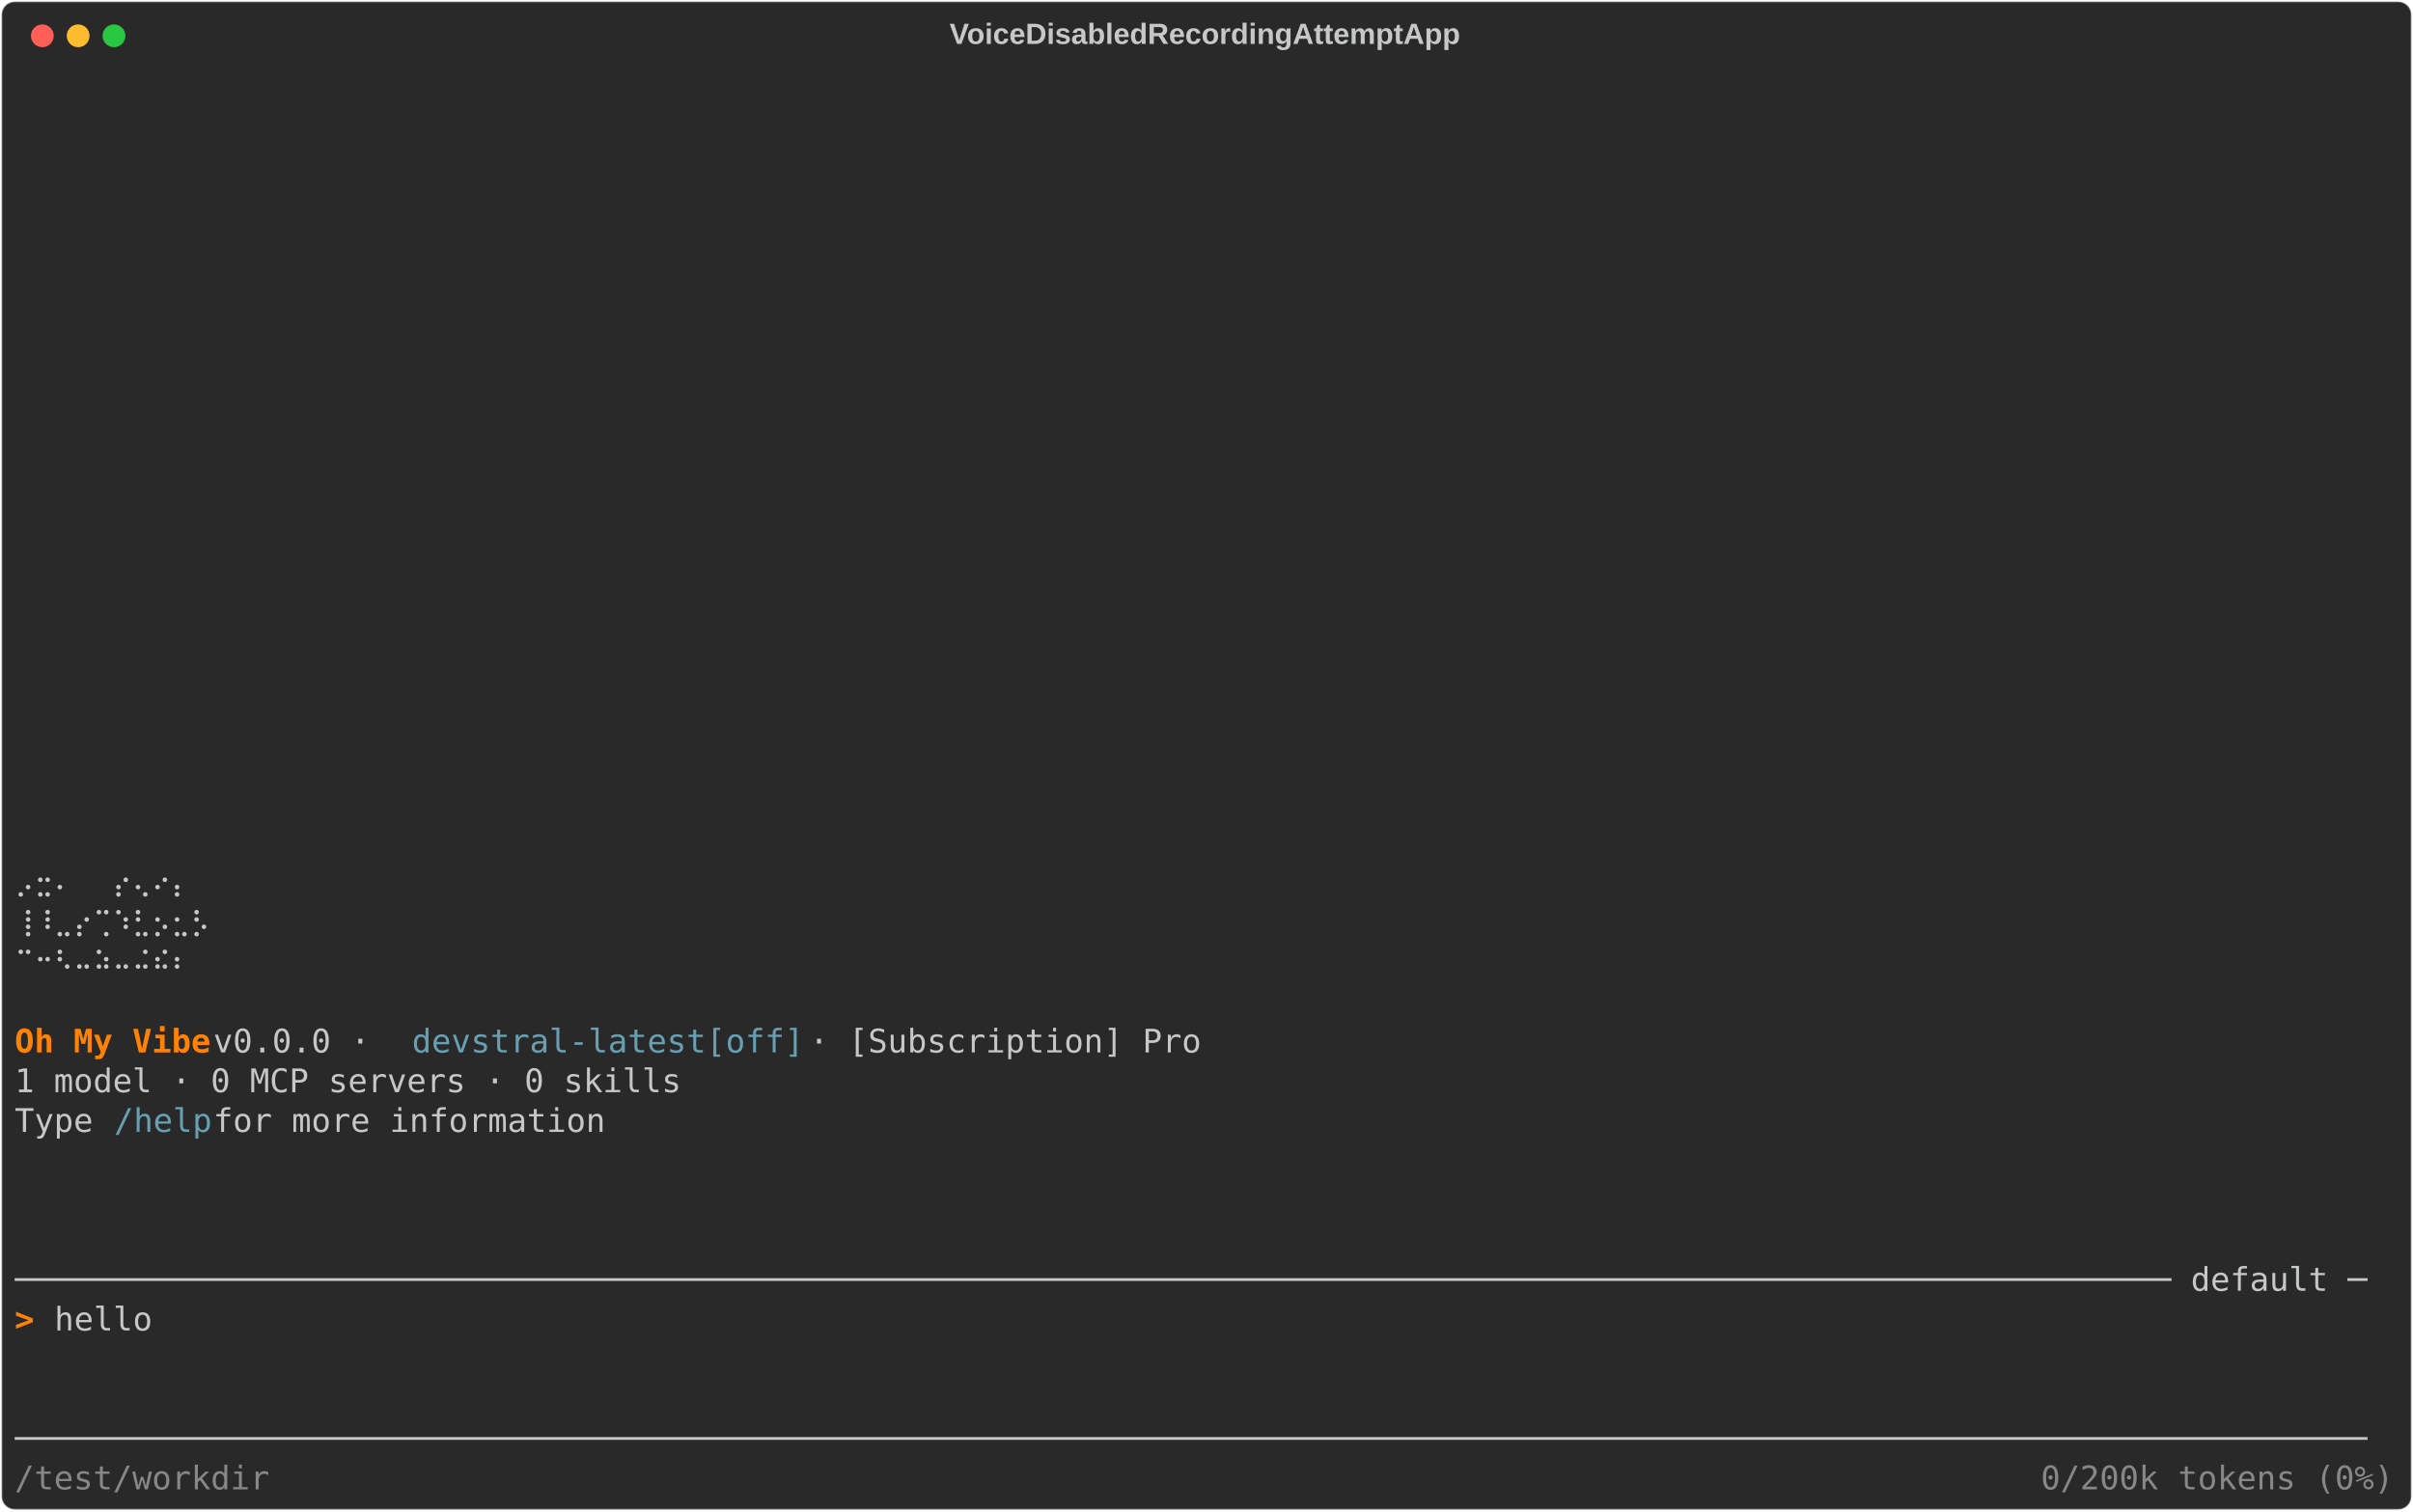
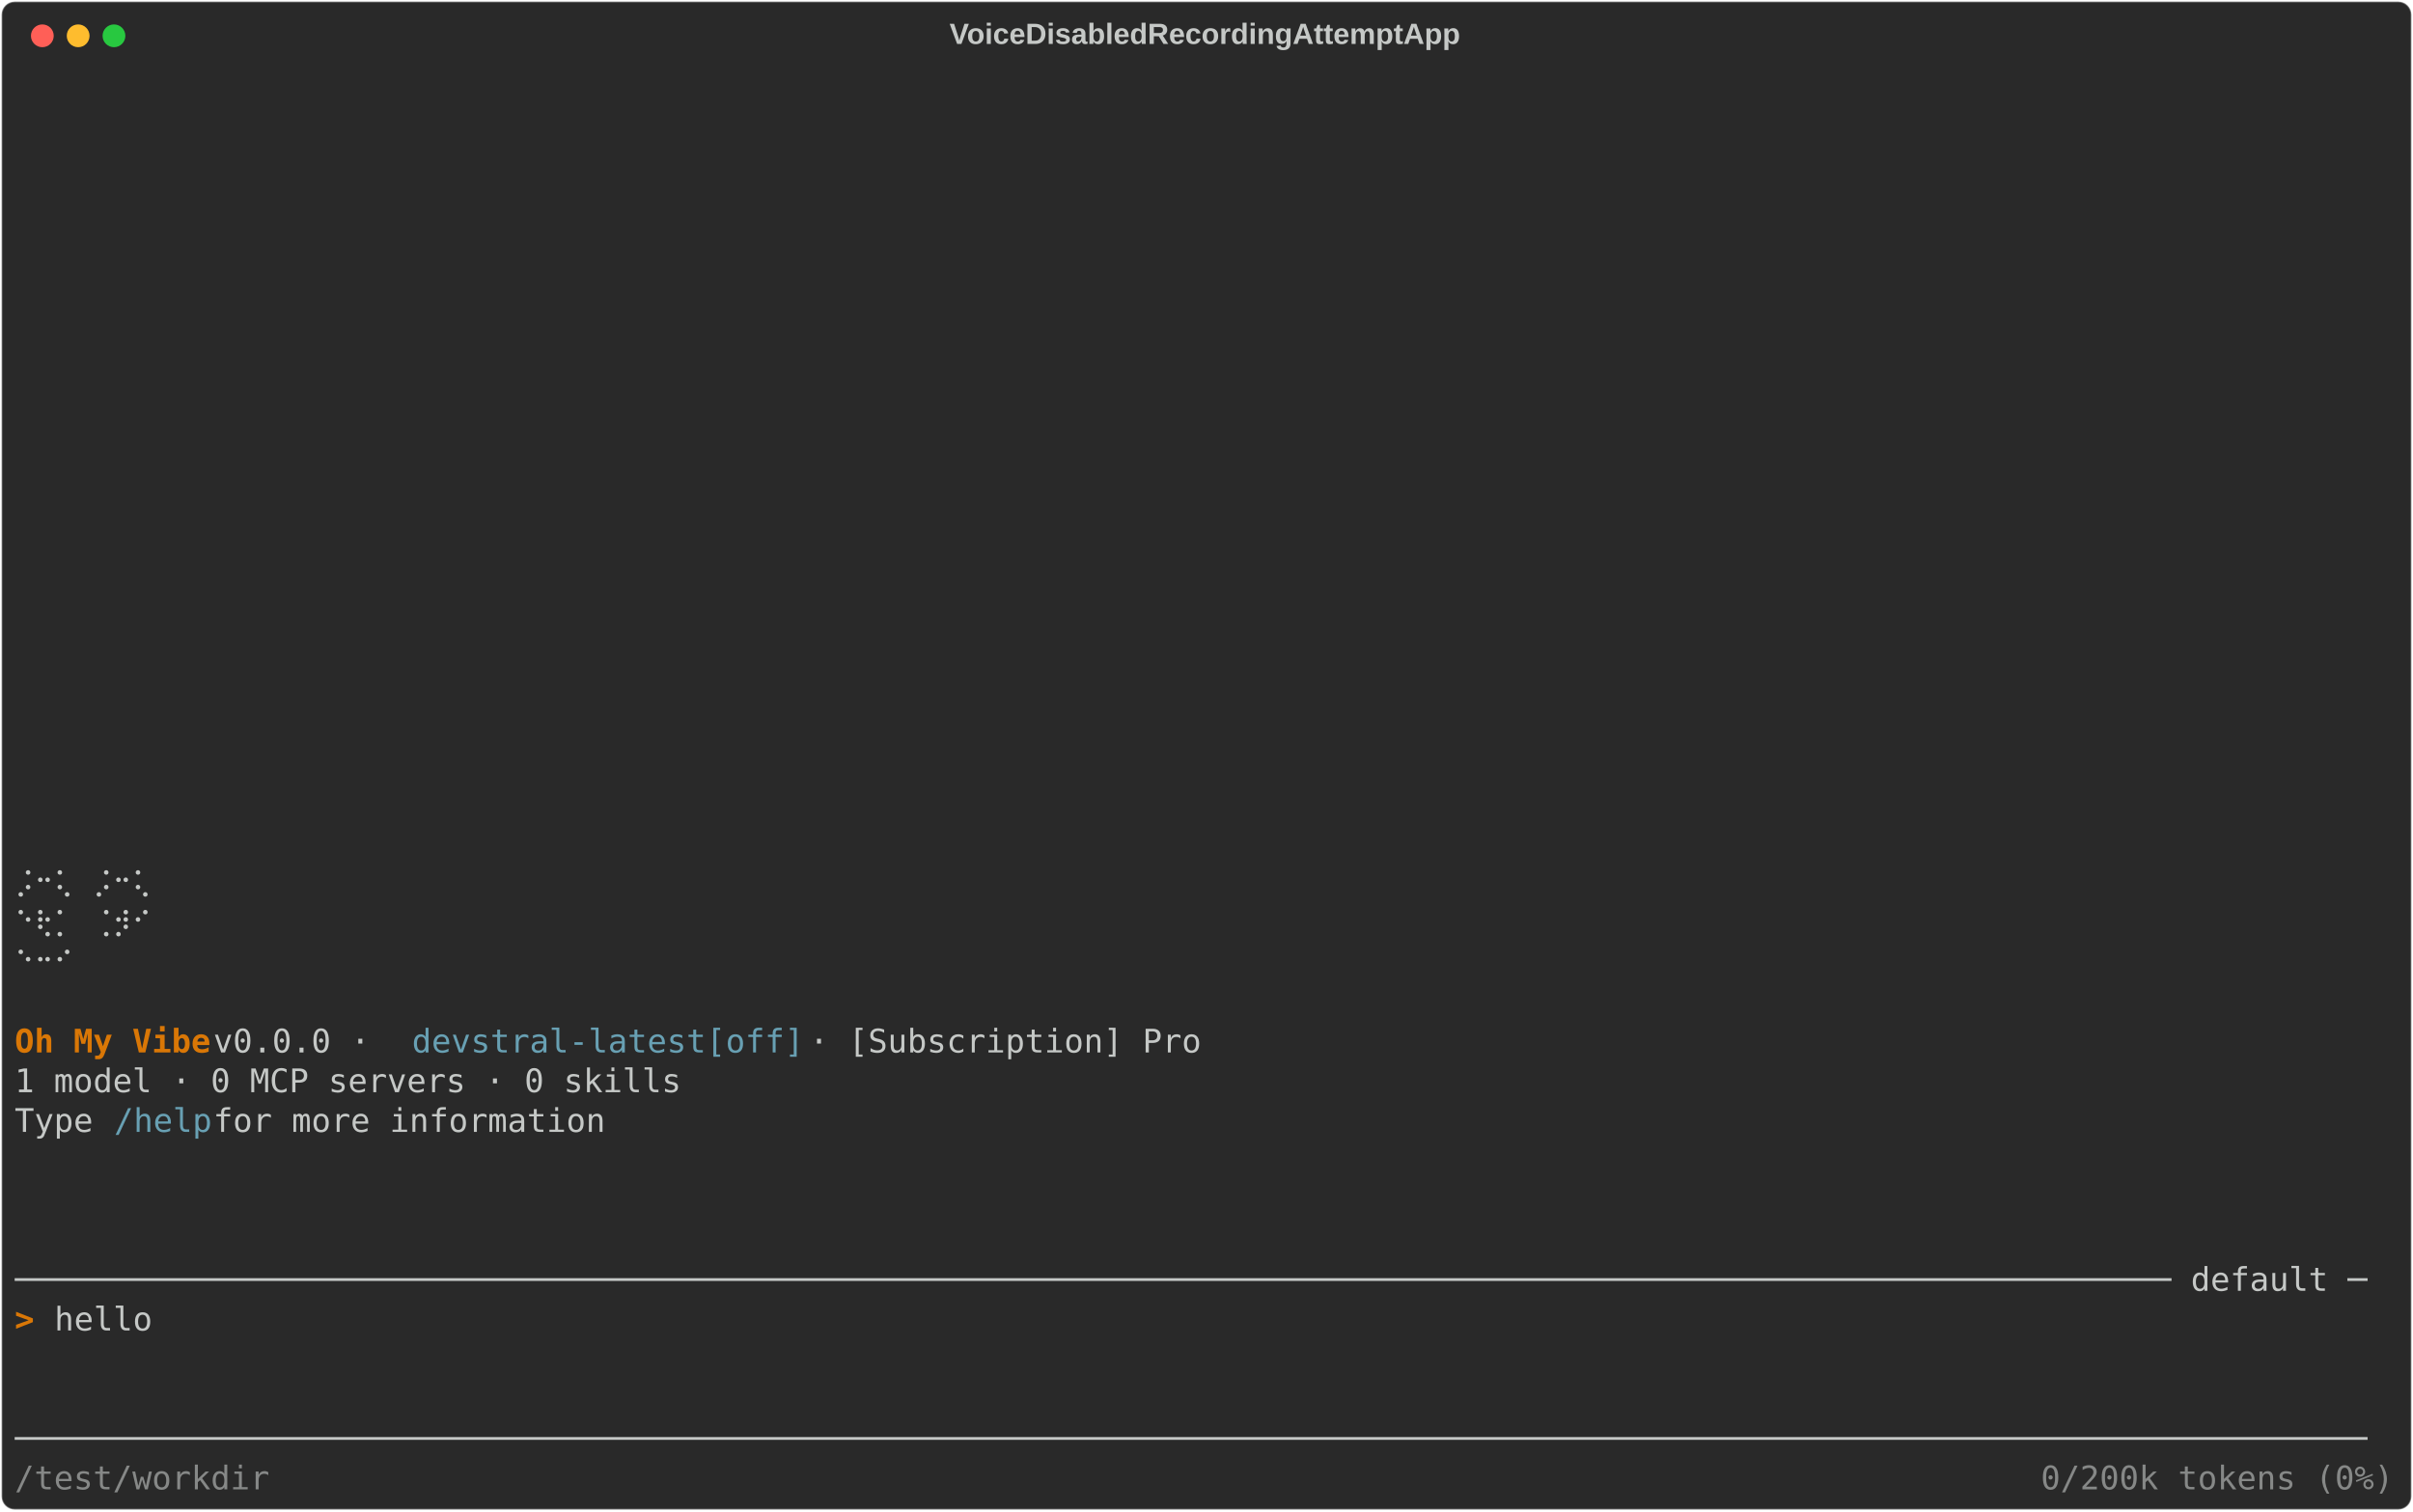
<svg xmlns="http://www.w3.org/2000/svg" class="rich-terminal" viewBox="0 0 1482 928.4">
  <style>

    @font-face {
        font-family: "Fira Code";
        src: local("FiraCode-Regular"),
                url("https://cdnjs.cloudflare.com/ajax/libs/firacode/6.2.0/woff2/FiraCode-Regular.woff2") format("woff2"),
                url("https://cdnjs.cloudflare.com/ajax/libs/firacode/6.2.0/woff/FiraCode-Regular.woff") format("woff");
        font-style: normal;
        font-weight: 400;
    }
    @font-face {
        font-family: "Fira Code";
        src: local("FiraCode-Bold"),
                url("https://cdnjs.cloudflare.com/ajax/libs/firacode/6.2.0/woff2/FiraCode-Bold.woff2") format("woff2"),
                url("https://cdnjs.cloudflare.com/ajax/libs/firacode/6.2.0/woff/FiraCode-Bold.woff") format("woff");
        font-style: bold;
        font-weight: 700;
    }

    .terminal-matrix {
        font-family: Fira Code, monospace;
        font-size: 20px;
        line-height: 24.4px;
        font-variant-east-asian: full-width;
    }

    .terminal-title {
        font-size: 18px;
        font-weight: bold;
        font-family: arial;
    }

    .terminal-r1 { fill: #c5c8c6 }
- .terminal-r2 { fill: #ff8205;font-weight: bold }
+ .terminal-r2 { fill: #d97706;font-weight: bold }
.terminal-r3 { fill: #68a0b3 }
.terminal-r4 { fill: #868887 }
    </style>
  <defs>
    <clipPath id="terminal-clip-terminal">
      <rect x="0" y="0" width="1463.0" height="877.4" />
    </clipPath>
    <clipPath id="terminal-line-0">
      <rect x="0" y="1.5" width="1464" height="24.65" />
    </clipPath>
    <clipPath id="terminal-line-1">
      <rect x="0" y="25.9" width="1464" height="24.65" />
    </clipPath>
    <clipPath id="terminal-line-2">
      <rect x="0" y="50.3" width="1464" height="24.65" />
    </clipPath>
    <clipPath id="terminal-line-3">
      <rect x="0" y="74.7" width="1464" height="24.65" />
    </clipPath>
    <clipPath id="terminal-line-4">
      <rect x="0" y="99.1" width="1464" height="24.65" />
    </clipPath>
    <clipPath id="terminal-line-5">
      <rect x="0" y="123.5" width="1464" height="24.65" />
    </clipPath>
    <clipPath id="terminal-line-6">
      <rect x="0" y="147.9" width="1464" height="24.65" />
    </clipPath>
    <clipPath id="terminal-line-7">
      <rect x="0" y="172.3" width="1464" height="24.65" />
    </clipPath>
    <clipPath id="terminal-line-8">
      <rect x="0" y="196.7" width="1464" height="24.65" />
    </clipPath>
    <clipPath id="terminal-line-9">
      <rect x="0" y="221.1" width="1464" height="24.65" />
    </clipPath>
    <clipPath id="terminal-line-10">
      <rect x="0" y="245.5" width="1464" height="24.65" />
    </clipPath>
    <clipPath id="terminal-line-11">
      <rect x="0" y="269.9" width="1464" height="24.65" />
    </clipPath>
    <clipPath id="terminal-line-12">
      <rect x="0" y="294.3" width="1464" height="24.65" />
    </clipPath>
    <clipPath id="terminal-line-13">
      <rect x="0" y="318.7" width="1464" height="24.65" />
    </clipPath>
    <clipPath id="terminal-line-14">
      <rect x="0" y="343.1" width="1464" height="24.65" />
    </clipPath>
    <clipPath id="terminal-line-15">
      <rect x="0" y="367.5" width="1464" height="24.65" />
    </clipPath>
    <clipPath id="terminal-line-16">
      <rect x="0" y="391.9" width="1464" height="24.65" />
    </clipPath>
    <clipPath id="terminal-line-17">
      <rect x="0" y="416.3" width="1464" height="24.65" />
    </clipPath>
    <clipPath id="terminal-line-18">
      <rect x="0" y="440.7" width="1464" height="24.65" />
    </clipPath>
    <clipPath id="terminal-line-19">
      <rect x="0" y="465.1" width="1464" height="24.65" />
    </clipPath>
    <clipPath id="terminal-line-20">
      <rect x="0" y="489.5" width="1464" height="24.65" />
    </clipPath>
    <clipPath id="terminal-line-21">
      <rect x="0" y="513.9" width="1464" height="24.65" />
    </clipPath>
    <clipPath id="terminal-line-22">
      <rect x="0" y="538.3" width="1464" height="24.65" />
    </clipPath>
    <clipPath id="terminal-line-23">
      <rect x="0" y="562.7" width="1464" height="24.65" />
    </clipPath>
    <clipPath id="terminal-line-24">
      <rect x="0" y="587.1" width="1464" height="24.65" />
    </clipPath>
    <clipPath id="terminal-line-25">
      <rect x="0" y="611.5" width="1464" height="24.65" />
    </clipPath>
    <clipPath id="terminal-line-26">
      <rect x="0" y="635.9" width="1464" height="24.65" />
    </clipPath>
    <clipPath id="terminal-line-27">
      <rect x="0" y="660.3" width="1464" height="24.65" />
    </clipPath>
    <clipPath id="terminal-line-28">
      <rect x="0" y="684.7" width="1464" height="24.65" />
    </clipPath>
    <clipPath id="terminal-line-29">
      <rect x="0" y="709.1" width="1464" height="24.65" />
    </clipPath>
    <clipPath id="terminal-line-30">
      <rect x="0" y="733.5" width="1464" height="24.65" />
    </clipPath>
    <clipPath id="terminal-line-31">
      <rect x="0" y="757.9" width="1464" height="24.65" />
    </clipPath>
    <clipPath id="terminal-line-32">
      <rect x="0" y="782.3" width="1464" height="24.65" />
    </clipPath>
    <clipPath id="terminal-line-33">
      <rect x="0" y="806.7" width="1464" height="24.65" />
    </clipPath>
    <clipPath id="terminal-line-34">
      <rect x="0" y="831.1" width="1464" height="24.65" />
    </clipPath>
  </defs>
  <rect fill="#292929" stroke="rgba(255,255,255,0.35)" stroke-width="1" x="1" y="1" width="1480" height="926.4" rx="8" />
  <text class="terminal-title" fill="#c5c8c6" text-anchor="middle" x="740" y="27">VoiceDisabledRecordingAttemptApp</text>
  <g transform="translate(26,22)">
    <circle cx="0" cy="0" r="7" fill="#ff5f57" />
    <circle cx="22" cy="0" r="7" fill="#febc2e" />
    <circle cx="44" cy="0" r="7" fill="#28c840" />
  </g>
  <g transform="translate(9, 41)" clip-path="url(#terminal-clip-terminal)">
    <g class="terminal-matrix">
      <text class="terminal-r1" x="1464" y="20" textLength="12.2" clip-path="url(#terminal-line-0)">
</text>
      <text class="terminal-r1" x="1464" y="44.4" textLength="12.2" clip-path="url(#terminal-line-1)">
</text>
      <text class="terminal-r1" x="1464" y="68.8" textLength="12.2" clip-path="url(#terminal-line-2)">
</text>
      <text class="terminal-r1" x="1464" y="93.2" textLength="12.2" clip-path="url(#terminal-line-3)">
</text>
      <text class="terminal-r1" x="1464" y="117.6" textLength="12.2" clip-path="url(#terminal-line-4)">
</text>
      <text class="terminal-r1" x="1464" y="142" textLength="12.2" clip-path="url(#terminal-line-5)">
</text>
      <text class="terminal-r1" x="1464" y="166.4" textLength="12.2" clip-path="url(#terminal-line-6)">
</text>
      <text class="terminal-r1" x="1464" y="190.8" textLength="12.2" clip-path="url(#terminal-line-7)">
</text>
      <text class="terminal-r1" x="1464" y="215.2" textLength="12.2" clip-path="url(#terminal-line-8)">
</text>
      <text class="terminal-r1" x="1464" y="239.6" textLength="12.2" clip-path="url(#terminal-line-9)">
</text>
      <text class="terminal-r1" x="1464" y="264" textLength="12.2" clip-path="url(#terminal-line-10)">
</text>
      <text class="terminal-r1" x="1464" y="288.4" textLength="12.2" clip-path="url(#terminal-line-11)">
</text>
      <text class="terminal-r1" x="1464" y="312.8" textLength="12.2" clip-path="url(#terminal-line-12)">
</text>
      <text class="terminal-r1" x="1464" y="337.2" textLength="12.2" clip-path="url(#terminal-line-13)">
</text>
      <text class="terminal-r1" x="1464" y="361.6" textLength="12.2" clip-path="url(#terminal-line-14)">
</text>
      <text class="terminal-r1" x="1464" y="386" textLength="12.2" clip-path="url(#terminal-line-15)">
</text>
      <text class="terminal-r1" x="1464" y="410.4" textLength="12.2" clip-path="url(#terminal-line-16)">
</text>
      <text class="terminal-r1" x="1464" y="434.8" textLength="12.2" clip-path="url(#terminal-line-17)">
</text>
      <text class="terminal-r1" x="1464" y="459.2" textLength="12.2" clip-path="url(#terminal-line-18)">
</text>
      <text class="terminal-r1" x="1464" y="483.6" textLength="12.2" clip-path="url(#terminal-line-19)">
</text>
-       <text class="terminal-r1" x="0" y="508" textLength="134.2" clip-path="url(#terminal-line-20)">  ⡠⣒⠄  ⡔⢄⠔⡄</text>
+       <text class="terminal-r1" x="0" y="508" textLength="134.2" clip-path="url(#terminal-line-20)">  ⡨⠒⢅ ⡨⠒⢅  </text>
      <text class="terminal-r1" x="1464" y="508" textLength="12.2" clip-path="url(#terminal-line-20)">
</text>
-       <text class="terminal-r1" x="0" y="532.4" textLength="134.2" clip-path="url(#terminal-line-21)"> ⢸⠸⣀⡔⢉⠱⣃⡢⣂⡣</text>
+       <text class="terminal-r1" x="0" y="532.4" textLength="134.2" clip-path="url(#terminal-line-21)">  ⠑⢗⡁ ⢈⡺⠊  </text>
      <text class="terminal-r1" x="1464" y="532.4" textLength="12.2" clip-path="url(#terminal-line-21)">
</text>
-       <text class="terminal-r1" x="0" y="556.8" textLength="134.2" clip-path="url(#terminal-line-22)">  ⠉⠒⠣⠤⠵⠤⠬⠮⠆</text>
+       <text class="terminal-r1" x="0" y="556.8" textLength="134.2" clip-path="url(#terminal-line-22)">    ⠑⠒⠊    </text>
      <text class="terminal-r1" x="1464" y="556.8" textLength="12.2" clip-path="url(#terminal-line-22)">
</text>
      <text class="terminal-r1" x="1464" y="581.2" textLength="12.2" clip-path="url(#terminal-line-23)">
</text>
      <text class="terminal-r2" x="0" y="605.6" textLength="122" clip-path="url(#terminal-line-24)">Oh My Vibe</text>
      <text class="terminal-r1" x="122" y="605.6" textLength="122" clip-path="url(#terminal-line-24)"> v0.0.0 · </text>
      <text class="terminal-r3" x="244" y="605.6" textLength="244" clip-path="url(#terminal-line-24)">devstral-latest[off]</text>
      <text class="terminal-r1" x="488" y="605.6" textLength="256.2" clip-path="url(#terminal-line-24)"> · [Subscription] Pro</text>
      <text class="terminal-r1" x="1464" y="605.6" textLength="12.2" clip-path="url(#terminal-line-24)">
</text>
      <text class="terminal-r1" x="0" y="630" textLength="414.8" clip-path="url(#terminal-line-25)">1 model · 0 MCP servers · 0 skills</text>
      <text class="terminal-r1" x="1464" y="630" textLength="12.2" clip-path="url(#terminal-line-25)">
</text>
      <text class="terminal-r1" x="0" y="654.4" textLength="61" clip-path="url(#terminal-line-26)">Type </text>
      <text class="terminal-r3" x="61" y="654.4" textLength="61" clip-path="url(#terminal-line-26)">/help</text>
      <text class="terminal-r1" x="122" y="654.4" textLength="256.2" clip-path="url(#terminal-line-26)"> for more information</text>
      <text class="terminal-r1" x="1464" y="654.4" textLength="12.2" clip-path="url(#terminal-line-26)">
</text>
      <text class="terminal-r1" x="1464" y="678.8" textLength="12.2" clip-path="url(#terminal-line-27)">
</text>
      <text class="terminal-r1" x="1464" y="703.2" textLength="12.2" clip-path="url(#terminal-line-28)">
</text>
      <text class="terminal-r1" x="1464" y="727.6" textLength="12.2" clip-path="url(#terminal-line-29)">
</text>
      <text class="terminal-r1" x="0" y="752" textLength="1464" clip-path="url(#terminal-line-30)">────────────────────────────────────────────────────────────────────────────────────────────────────────────── default ─</text>
      <text class="terminal-r1" x="1464" y="752" textLength="12.2" clip-path="url(#terminal-line-30)">
</text>
      <text class="terminal-r2" x="0" y="776.4" textLength="12.2" clip-path="url(#terminal-line-31)">&gt;</text>
      <text class="terminal-r1" x="24.4" y="776.4" textLength="1439.6" clip-path="url(#terminal-line-31)">hello                                                                                                                 </text>
      <text class="terminal-r1" x="1464" y="776.4" textLength="12.2" clip-path="url(#terminal-line-31)">
</text>
      <text class="terminal-r1" x="1464" y="800.8" textLength="12.2" clip-path="url(#terminal-line-32)">
</text>
      <text class="terminal-r1" x="1464" y="825.2" textLength="12.2" clip-path="url(#terminal-line-33)">
</text>
      <text class="terminal-r1" x="0" y="849.6" textLength="1464" clip-path="url(#terminal-line-34)">────────────────────────────────────────────────────────────────────────────────────────────────────────────────────────</text>
      <text class="terminal-r1" x="1464" y="849.6" textLength="12.2" clip-path="url(#terminal-line-34)">
</text>
      <text class="terminal-r4" x="0" y="874" textLength="158.6" clip-path="url(#terminal-line-35)">/test/workdir</text>
      <text class="terminal-r4" x="1244.4" y="874" textLength="219.6" clip-path="url(#terminal-line-35)">0/200k tokens (0%)</text>
    </g>
  </g>
</svg>
